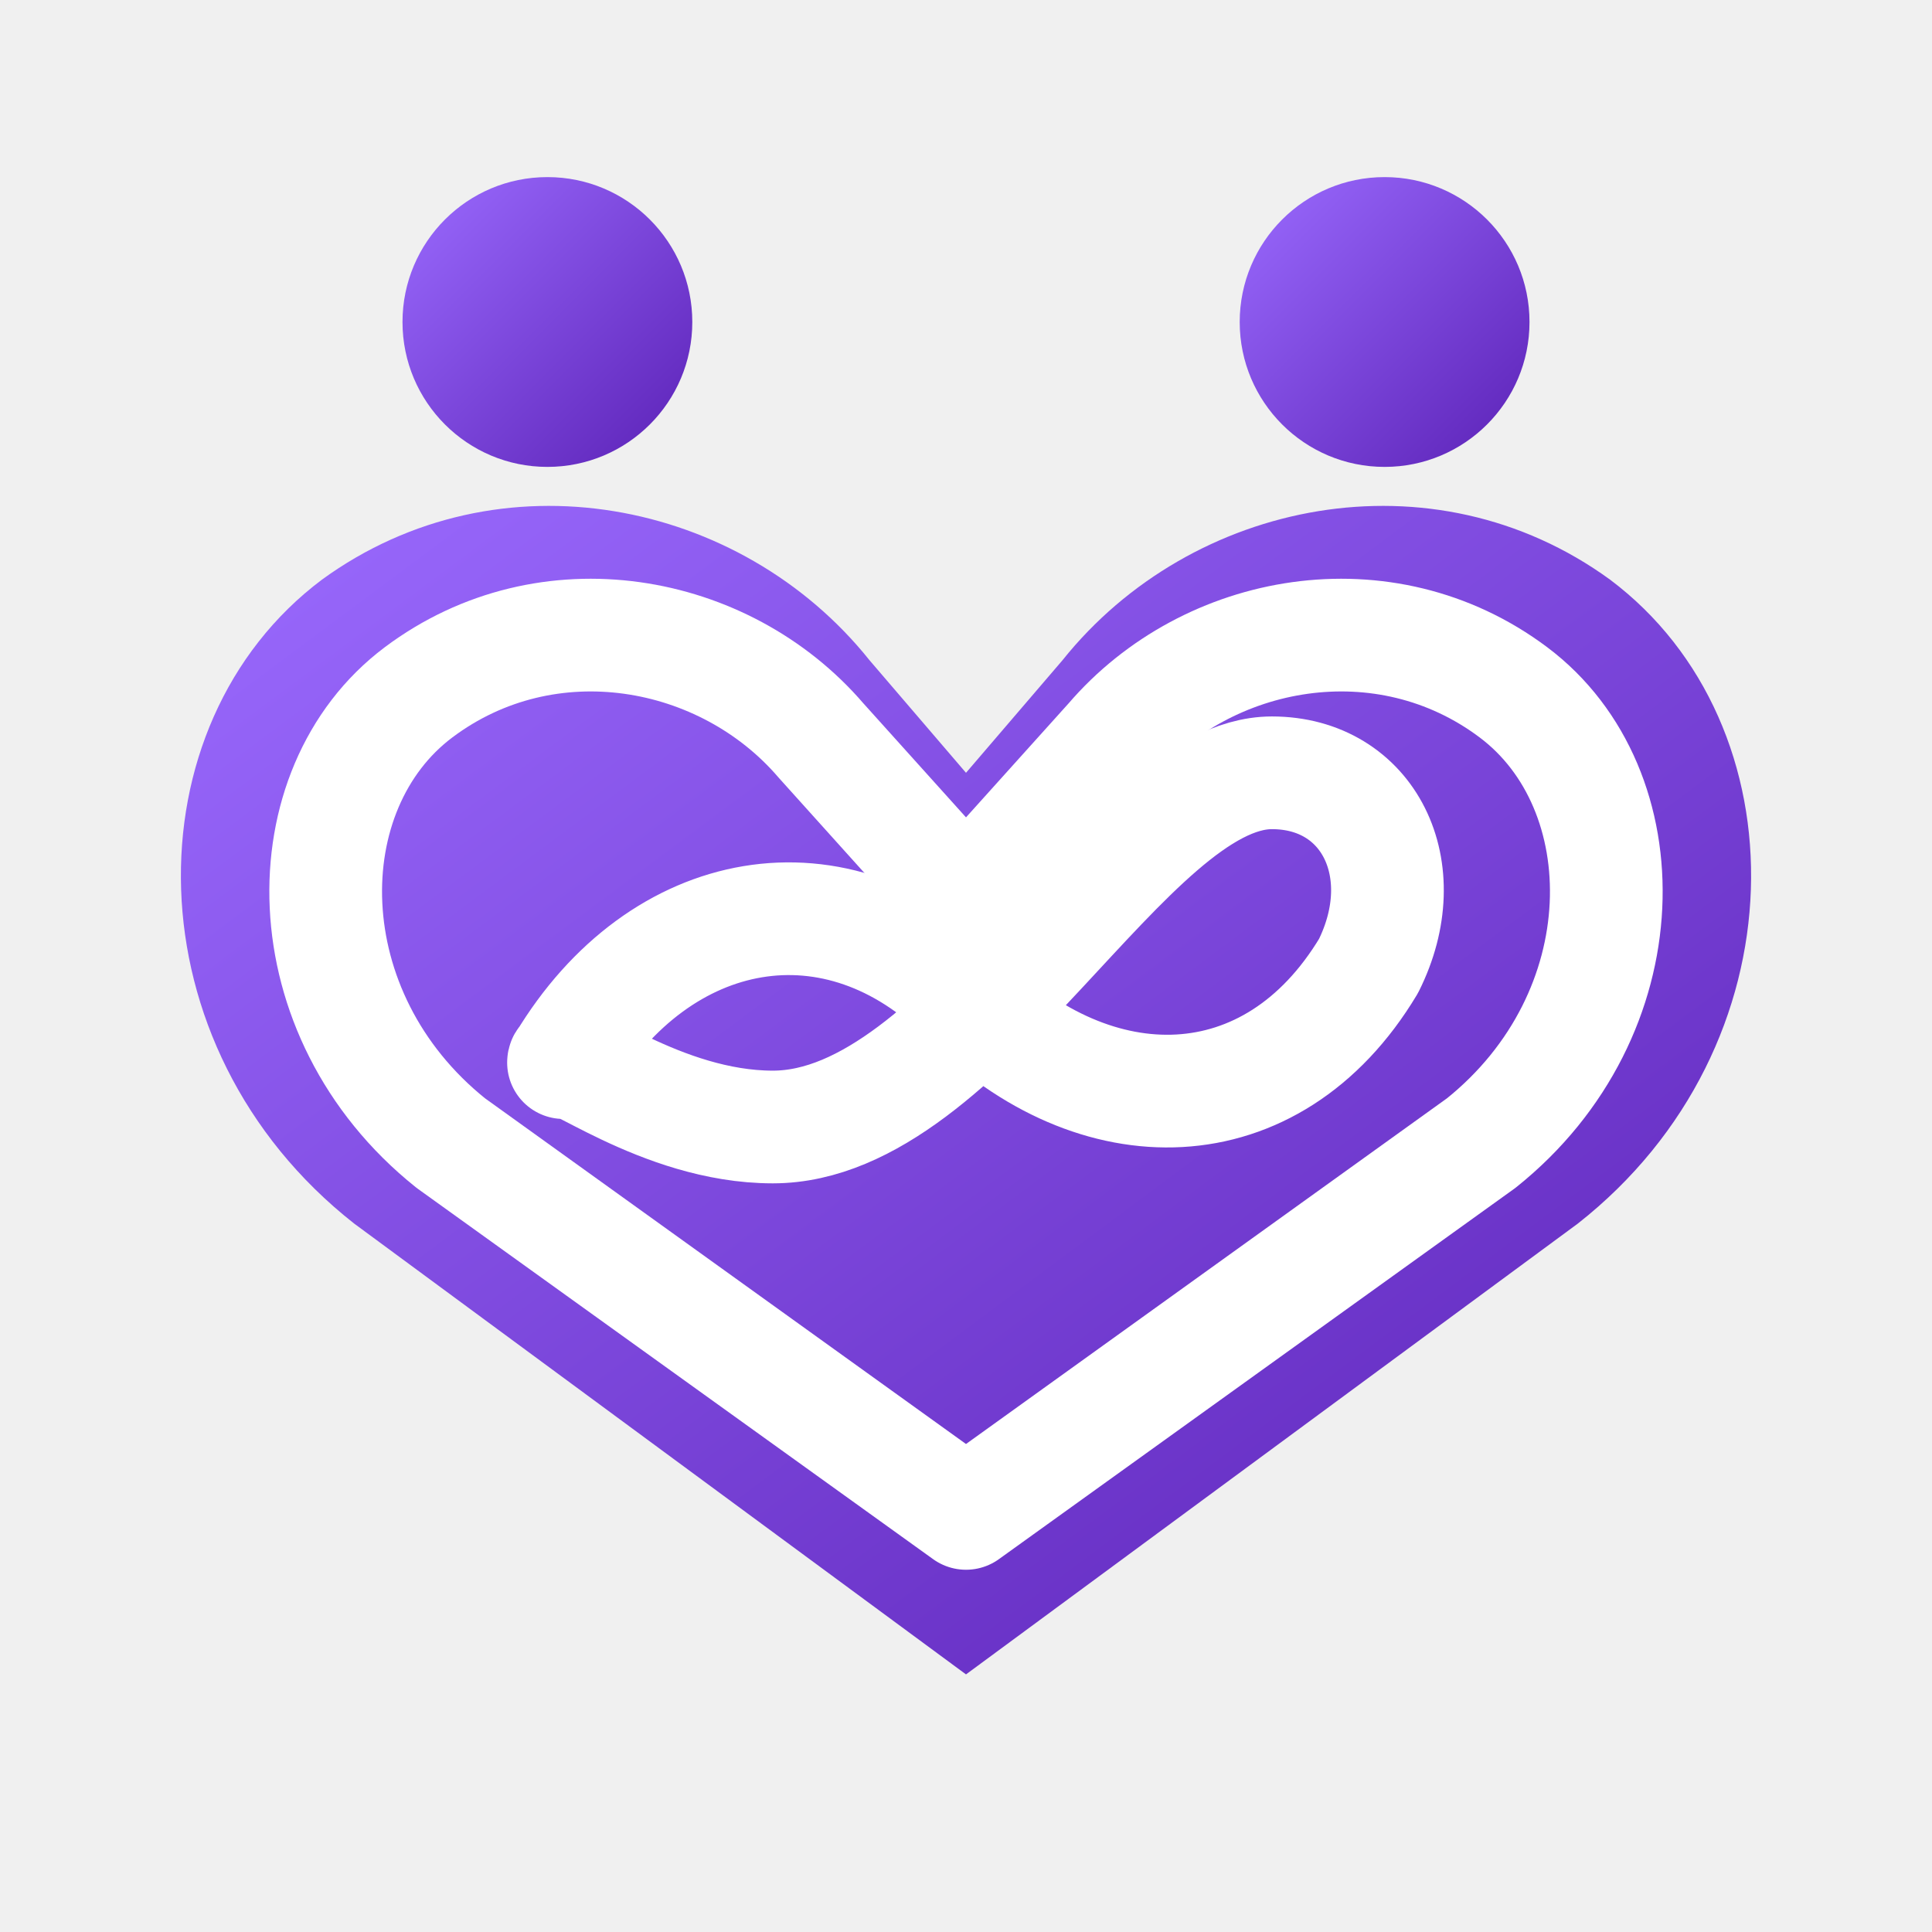
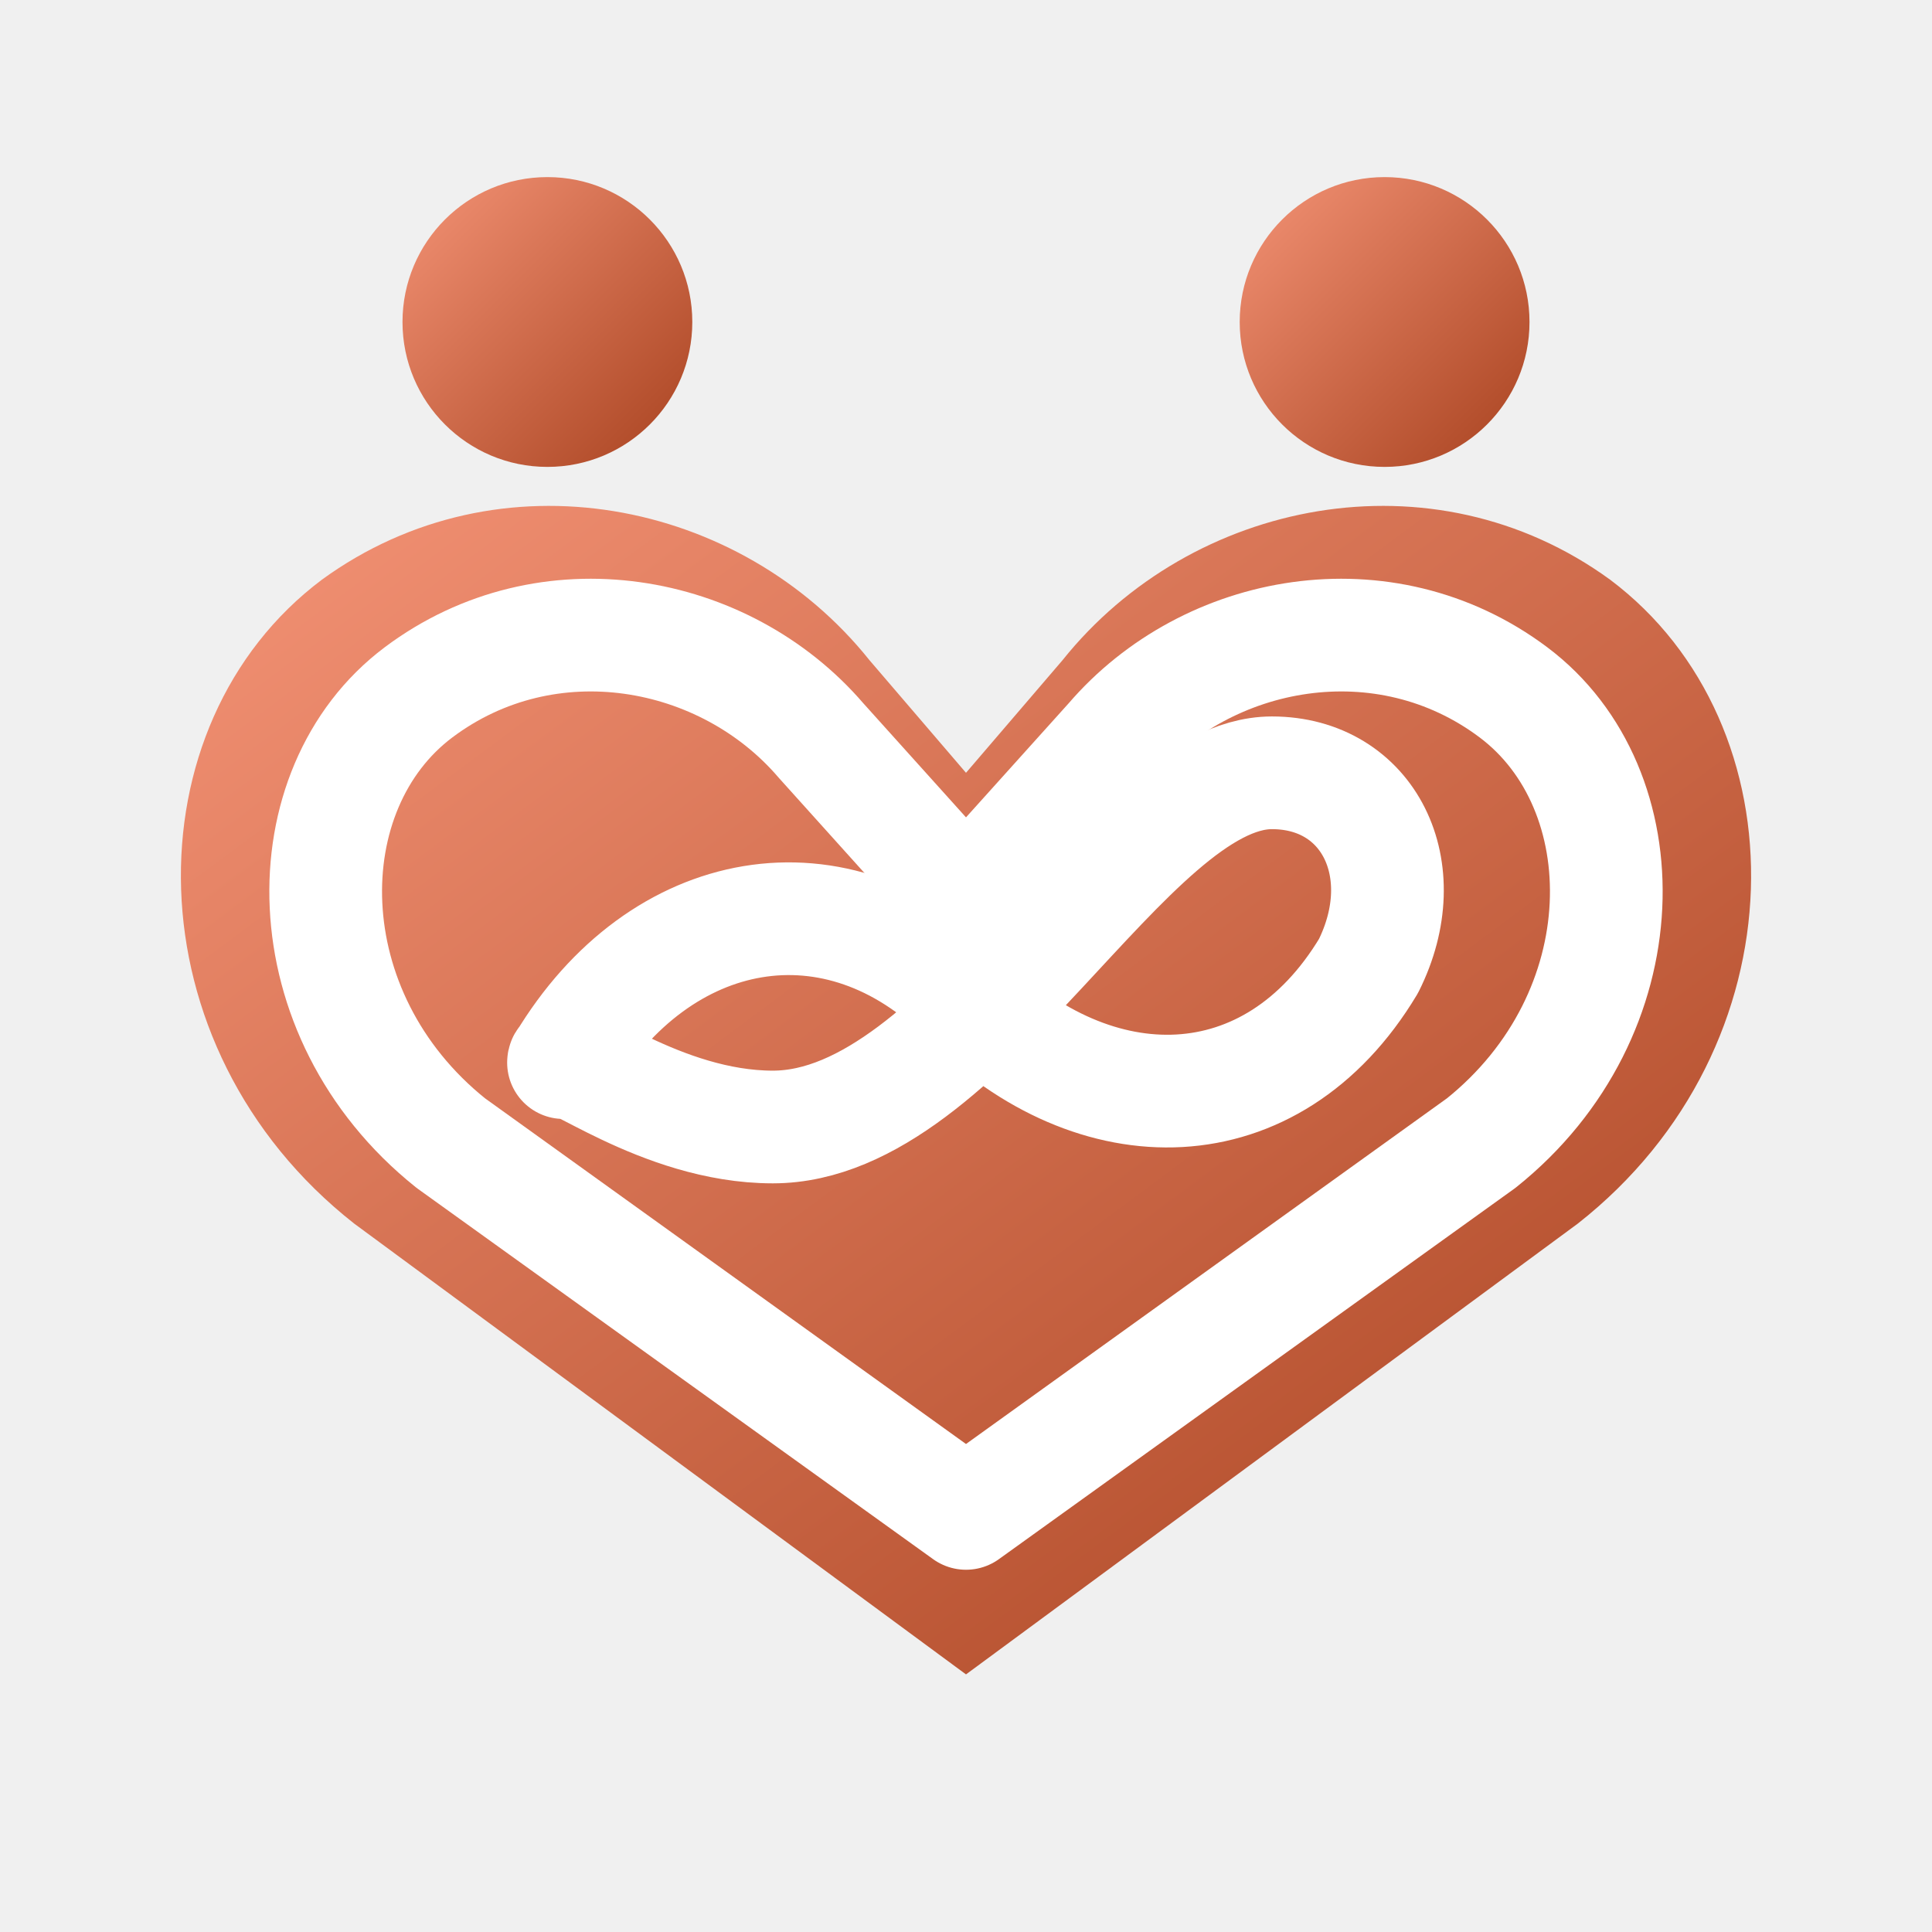
<svg xmlns="http://www.w3.org/2000/svg" viewBox="0 0 120 120">
  <defs>
    <linearGradient id="r" x1="0" y1="0" x2="1" y2="1">
-       <stop offset="0" stop-color="#9B6BFF" />
-       <stop offset="1" stop-color="#5B21B6" />
+       <stop offset="0" stop-color="#F49376" />
+       <stop offset="1" stop-color="#A8421F" />
    </linearGradient>
  </defs>
  <path d="M60 104 22 76C8 65 8 45 20 36c11-8 26-5 34 5l6 7 6-7c8-10 23-13 34-5 12 9 12 29-2 40Z" fill="url(#r)" />
  <path d="M60 94 28 71C18 63 18 49 26 43c8-6 19-4 25 3l9 10 9-10c6-7 17-9 25-3 8 6 8 20-2 28Z" fill="none" stroke="#fff" stroke-width="7" stroke-linejoin="round" />
  <path d="M35 66c6-10 17-12 25-4s19 8 25-2c3-6 0-12-6-12-9 0-19 22-31 22-7 0-13-5-13-4" fill="none" stroke="#fff" stroke-width="7" stroke-linecap="round" stroke-linejoin="round" />
  <circle cx="34" cy="20" r="9" fill="url(#r)" />
  <circle cx="86" cy="20" r="9" fill="url(#r)" />
</svg>
